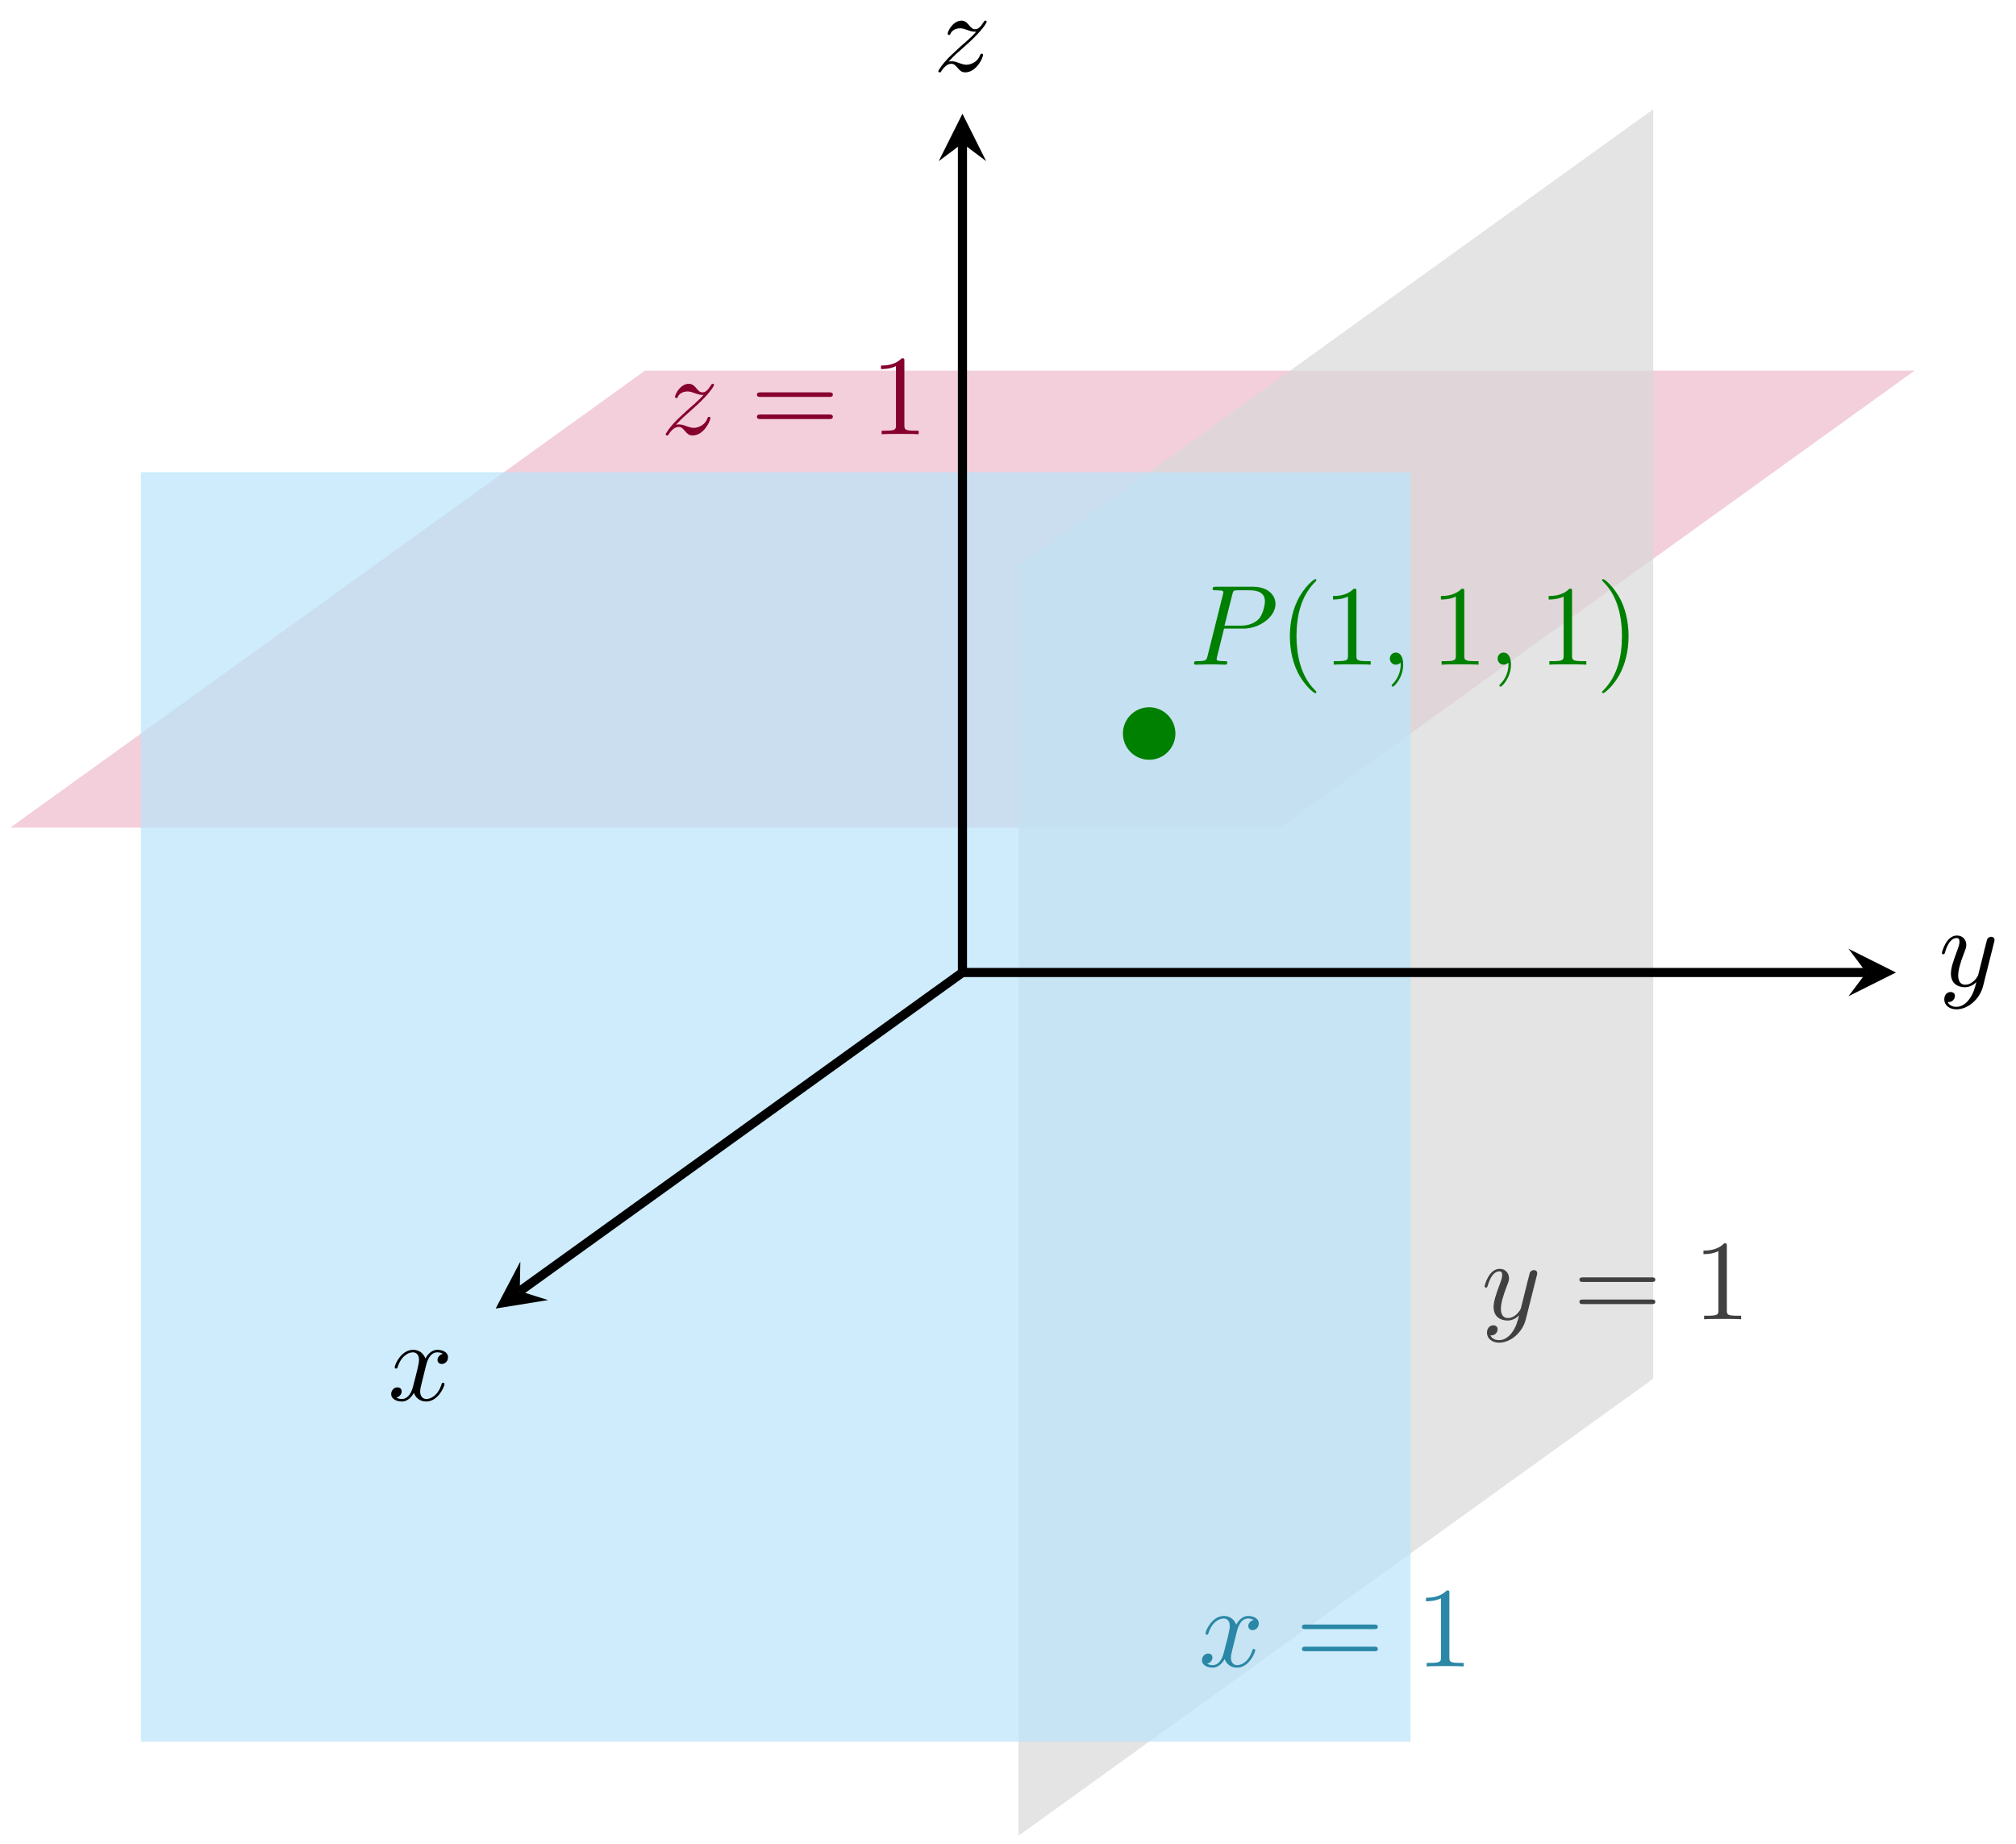
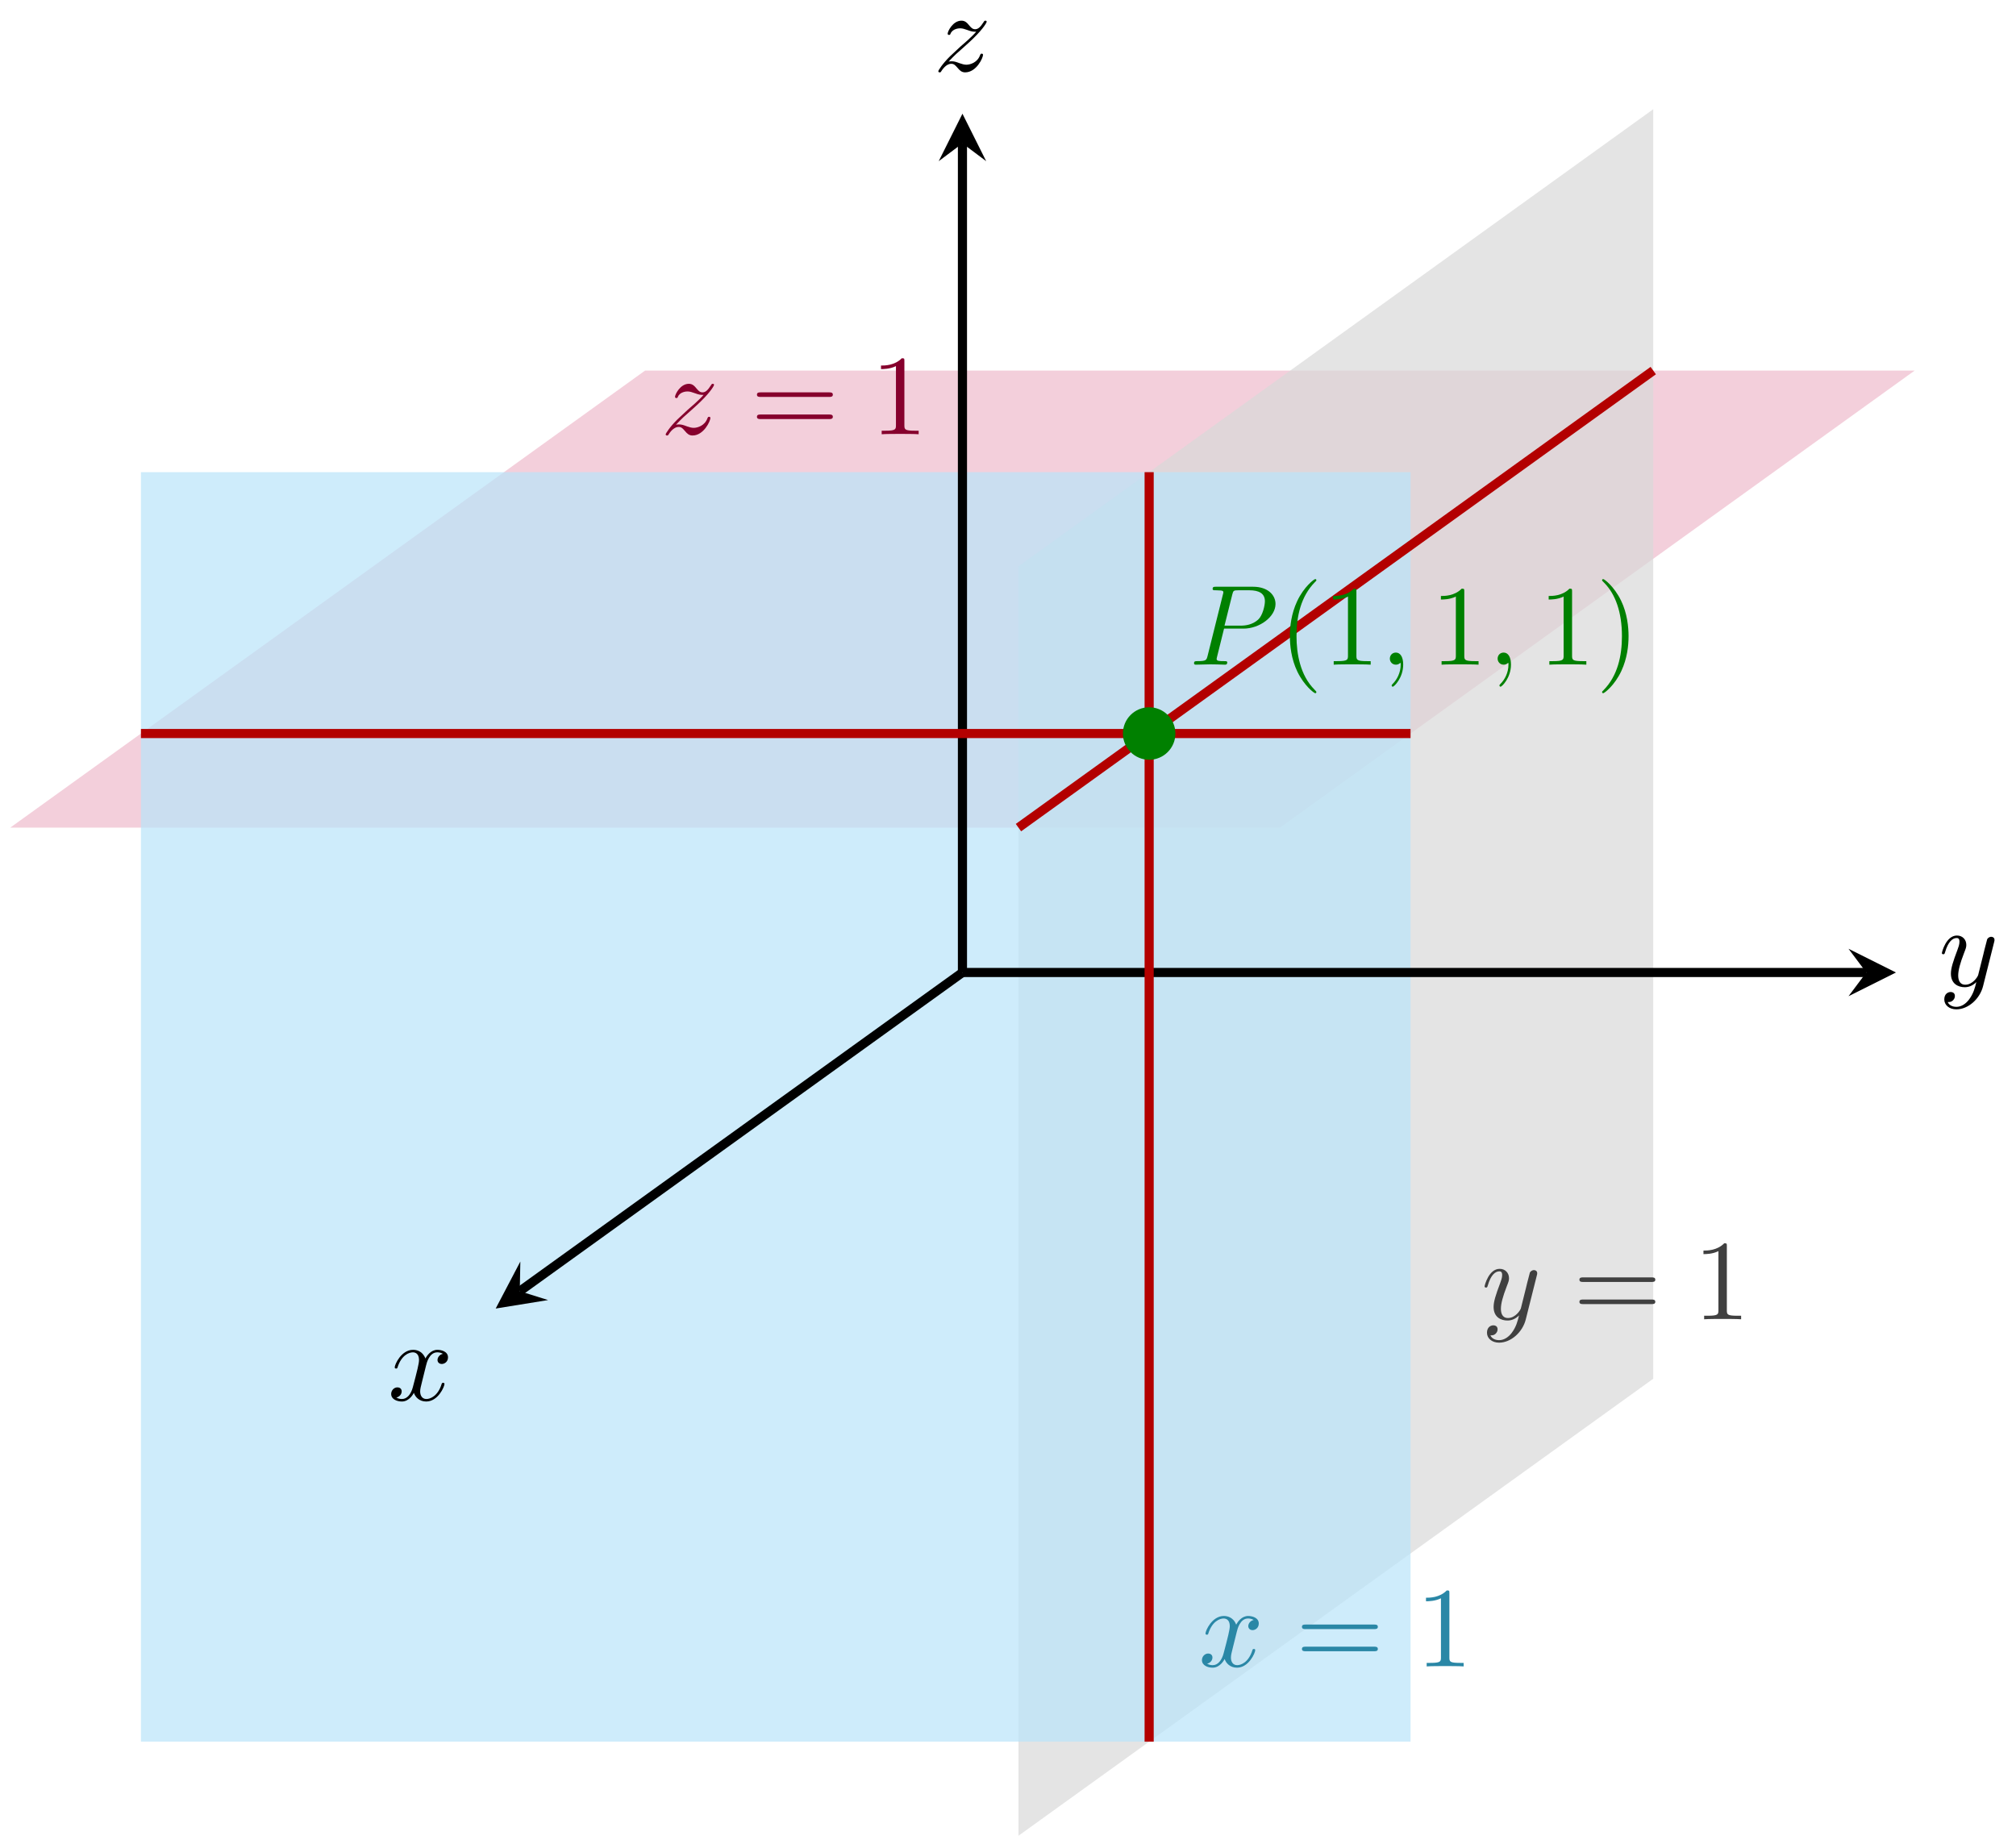
<svg xmlns="http://www.w3.org/2000/svg" xmlns:xlink="http://www.w3.org/1999/xlink" version="1.1" width="176" height="161" viewBox="0 0 176 161">
  <defs>
    <path id="font_1_3" d="M.334 .302C.34 .328 .363 .42 .433 .42 .438 .42 .462 .42 .483 .407 .455 .402 .435 .377 .435 .353 .435 .337 .446 .318 .473 .318 .495 .318 .527 .336 .527 .376 .527 .428 .468 .442 .434 .442 .376 .442 .341 .389 .329 .366 .304 .432 .25 .442 .221 .442 .117 .442 .06 .313 .06 .288 .06 .278 .07 .278 .072 .278 .08 .278 .083 .28 .085 .289 .119 .395 .185 .42 .219 .42 .238 .42 .273 .411 .273 .353 .273 .322 .256 .255 .219 .115 .203 .053 .168 .011 .124 .011 .118 .011 .095 .011 .074 .024 .099 .029 .121 .05 .121 .078 .121 .105 .099 .113 .084 .113 .054 .113 .029 .087 .029 .055 .029 .009 .079-.011 .123-.011 .189-.011 .225 .059 .228 .065 .24 .028 .276-.011 .336-.011 .439-.011 .496 .118 .496 .143 .496 .153 .487 .153 .484 .153 .475 .153 .473 .149 .471 .142 .438 .035 .37 .011 .338 .011 .299 .011 .283 .043 .283 .077 .283 .099 .289 .121 .3 .165L.334 .302Z" />
    <path id="font_1_4" d="M.486 .381C.49 .395 .49 .397 .49 .404 .49 .422 .476 .431 .461 .431 .451 .431 .435 .425 .426 .41 .424 .405 .416 .374 .412 .356 .405 .33 .398 .303 .392 .276L.347 .096C.343 .081 .3 .011 .234 .011 .183 .011 .172 .055 .172 .092 .172 .138 .189 .2 .223 .288 .239 .329 .243 .34 .243 .36 .243 .405 .211 .442 .161 .442 .066 .442 .029 .297 .029 .288 .029 .278 .039 .278 .041 .278 .051 .278 .052 .28 .057 .296 .084 .39 .124 .42 .158 .42 .166 .42 .183 .42 .183 .388 .183 .363 .173 .337 .166 .318 .126 .212 .108 .155 .108 .108 .108 .019 .171-.011 .23-.011 .269-.011 .303 .006 .331 .034 .318-.018 .306-.067 .266-.12 .24-.154 .202-.183 .156-.183 .142-.183 .097-.18 .08-.141 .096-.141 .109-.141 .123-.129 .133-.12 .143-.107 .143-.088 .143-.057 .116-.053 .106-.053 .083-.053 .05-.069 .05-.118 .05-.168 .094-.205 .156-.205 .259-.205 .362-.114 .39-.001L.486 .381Z" />
    <path id="font_1_5" d="M.133 .083C.187 .141 .216 .166 .252 .197 .252 .198 .314 .251 .35 .287 .445 .38 .467 .428 .467 .432 .467 .442 .458 .442 .456 .442 .449 .442 .446 .44 .441 .431 .411 .383 .39 .367 .366 .367 .342 .367 .33 .382 .315 .399 .296 .422 .279 .442 .246 .442 .171 .442 .125 .349 .125 .328 .125 .323 .128 .317 .137 .317 .146 .317 .148 .322 .15 .328 .169 .374 .227 .375 .235 .375 .256 .375 .275 .368 .298 .36 .338 .345 .349 .345 .375 .345 .339 .302 .255 .23 .236 .214L.146 .13C.078 .063 .043 .006 .043-.001 .043-.011 .053-.011 .055-.011 .063-.011 .065-.009 .071 .002 .094 .037 .124 .064 .156 .064 .179 .064 .189 .055 .214 .026 .231 .005 .249-.011 .278-.011 .377-.011 .435 .116 .435 .143 .435 .148 .431 .153 .423 .153 .414 .153 .412 .147 .409 .14 .386 .075 .322 .056 .289 .056 .269 .056 .251 .062 .23 .069 .196 .082 .181 .086 .16 .086 .158 .086 .142 .086 .133 .083Z" />
    <path id="font_1_2" d="M.303 .316H.473C.615 .316 .754 .42 .754 .532 .754 .609 .688 .683 .557 .683H.233C.214 .683 .203 .683 .203 .664 .203 .652 .212 .652 .232 .652 .245 .652 .263 .651 .275 .65 .291 .648 .297 .645 .297 .634 .297 .63 .296 .627 .293 .615L.159 .078C.149 .039 .147 .031 .068 .031 .051 .031 .04 .031 .04 .012 .04 0 .052 0 .055 0 .083 0 .154 .003 .182 .003 .203 .003 .225 .002 .246 .002 .268 .002 .29 0 .311 0 .318 0 .331 0 .331 .02 .331 .031 .322 .031 .303 .031 .266 .031 .238 .031 .238 .049 .238 .055 .24 .06 .241 .066L.303 .316M.375 .614C.384 .649 .386 .652 .429 .652H.525C.608 .652 .661 .625 .661 .556 .661 .517 .641 .431 .602 .395 .552 .35 .492 .342 .448 .342H.307L.375 .614Z" />
    <path id="font_2_1" d="M.331-.24C.331-.237 .331-.235 .314-.218 .189-.092 .157 .097 .157 .25 .157 .424 .195 .598 .318 .723 .331 .735 .331 .737 .331 .74 .331 .747 .327 .75 .321 .75 .311 .75 .221 .682 .162 .555 .111 .445 .099 .334 .099 .25 .099 .172 .11 .051 .165-.062 .225-.185 .311-.25 .321-.25 .327-.25 .331-.247 .331-.24Z" />
    <path id="font_2_3" d="M.294 .64C.294 .664 .294 .666 .271 .666 .209 .602 .121 .602 .089 .602V.571C.109 .571 .168 .571 .22 .597V.079C.22 .043 .217 .031 .127 .031H.095V0C.13 .003 .217 .003 .257 .003 .297 .003 .384 .003 .419 0V.031H.387C.297 .031 .294 .042 .294 .079V.64Z" />
    <path id="font_1_1" d="M.203 .001C.203 .067 .178 .106 .139 .106 .106 .106 .086 .081 .086 .053 .086 .026 .106 0 .139 0 .151 0 .164 .004 .174 .013 .177 .015 .178 .016 .179 .016 .18 .016 .181 .015 .181 .001 .181-.073 .146-.133 .113-.166 .102-.177 .102-.179 .102-.182 .102-.189 .107-.193 .112-.193 .123-.193 .203-.116 .203 .001Z" />
    <path id="font_2_2" d="M.289 .25C.289 .328 .278 .449 .223 .562 .163 .685 .077 .75 .067 .75 .061 .75 .057 .746 .057 .74 .057 .737 .057 .735 .076 .717 .174 .618 .231 .459 .231 .25 .231 .079 .194-.097 .07-.223 .057-.235 .057-.237 .057-.24 .057-.246 .061-.25 .067-.25 .077-.25 .167-.182 .226-.055 .277 .055 .289 .166 .289 .25Z" />
    <path id="font_2_4" d="M.687 .327C.702 .327 .721 .327 .721 .347 .721 .367 .702 .367 .688 .367H.089C.075 .367 .056 .367 .056 .347 .056 .327 .075 .327 .09 .327H.687M.688 .133C.702 .133 .721 .133 .721 .153 .721 .173 .702 .173 .687 .173H.09C.075 .173 .056 .173 .056 .153 .056 .133 .075 .133 .089 .133H.688Z" />
  </defs>
  <path transform="matrix(1.00002,0,0,-1.00008,84.02333,84.91075)" d="M-27.709 52.549-83.126 12.648H27.709L83.126 52.549Z" fill="#f1c7d5" fill-opacity=".85" />
  <path transform="matrix(1.00002,0,0,-1.00008,84.02333,84.91075)" d="M60.307-35.467 4.89-75.368V35.467L60.307 75.368Z" fill="#d9d9d9" fill-opacity=".7" />
  <path transform="matrix(1.00002,0,0,-1.00008,84.02333,84.91075)" d="M-71.717-67.153H39.118V43.682H-71.717Z" fill="#b9e5fa" fill-opacity=".7" />
  <path transform="matrix(1.00002,0,0,-1.00008,84.02333,84.91075)" stroke-width=".797" stroke-linecap="butt" stroke-miterlimit="10" stroke-linejoin="miter" fill="none" stroke="#000000" d="M0 0-38.646-27.825" />
  <path transform="matrix(-.8115163,.5843168,.5842817,.8115649,45.37626,112.7383)" d="M2.59 0-1.554 2.072 0 0-1.554-2.072" />
  <use data-text="x" xlink:href="#font_1_3" transform="matrix(9.962799,0,0,-9.963397,33.86133,122.2607)" />
  <path transform="matrix(1.00002,0,0,-1.00008,84.02333,84.91075)" stroke-width=".797" stroke-linecap="butt" stroke-miterlimit="10" stroke-linejoin="miter" fill="none" stroke="#000000" d="M0 0H78.906" />
  <path transform="matrix(1.00002,0,0,-1.00008,162.9313,84.91075)" d="M2.59 0-1.554 2.072 0 0-1.554-2.072" />
  <use data-text="y" xlink:href="#font_1_4" transform="matrix(9.962799,0,0,-9.963397,169.2411,86.08685)" />
  <path transform="matrix(1.00002,0,0,-1.00008,84.02333,84.91075)" stroke-width=".797" stroke-linecap="butt" stroke-miterlimit="10" stroke-linejoin="miter" fill="none" stroke="#000000" d="M0 0V72.387" />
  <path transform="matrix(0,-1.00008,-1.00002,-0,84.02333,12.51824)" d="M2.59 0-1.554 2.072 0 0-1.554-2.072" />
  <use data-text="z" xlink:href="#font_1_5" transform="matrix(9.962799,0,0,-9.963397,81.48728,6.208458)" />
+   <path transform="matrix(1.00002,0,0,-1.00008,84.02333,84.91075)" stroke-width=".797" stroke-linecap="butt" stroke-miterlimit="10" stroke-linejoin="miter" fill="none" stroke="#b30000" d="M16.299-67.153V43.682" />
+   <path transform="matrix(1.00002,0,0,-1.00008,84.02333,84.91075)" stroke-width=".797" stroke-linecap="butt" stroke-miterlimit="10" stroke-linejoin="miter" fill="none" stroke="#b30000" d="M-71.717 20.863H39.118" />
+   <path transform="matrix(1.00002,0,0,-1.00008,84.02333,84.91075)" stroke-width=".797" stroke-linecap="butt" stroke-miterlimit="10" stroke-linejoin="miter" fill="none" stroke="#b30000" d="M60.307 52.549 4.89 12.648" />
  <path transform="matrix(1.00002,0,0,-1.00008,84.02333,84.91075)" d="M18.591 20.863C18.591 22.129 17.565 23.155 16.299 23.155 15.034 23.155 14.008 22.129 14.008 20.863 14.008 19.598 15.034 18.572 16.299 18.572 17.565 18.572 18.591 19.598 18.591 20.863ZM16.299 20.863" fill="#008000" />
  <use data-text="P" xlink:href="#font_1_2" transform="matrix(9.962799,0,0,-9.963397,103.8427,58.0346)" fill="#008000" />
  <use data-text="(" xlink:href="#font_2_1" transform="matrix(9.962799,0,0,-9.963397,111.6229,58.0346)" fill="#008000" />
  <use data-text="1" xlink:href="#font_2_3" transform="matrix(9.962799,0,0,-9.963397,115.4885,58.0346)" fill="#008000" />
  <use data-text="," xlink:href="#font_1_1" transform="matrix(9.962799,0,0,-9.963397,120.4791,58.0346)" fill="#008000" />
  <use data-text="1" xlink:href="#font_2_3" transform="matrix(9.962799,0,0,-9.963397,124.9062,58.0346)" fill="#008000" />
  <use data-text="," xlink:href="#font_1_1" transform="matrix(9.962799,0,0,-9.963397,129.8882,58.0346)" fill="#008000" />
  <use data-text="1" xlink:href="#font_2_3" transform="matrix(9.962799,0,0,-9.963397,134.3153,58.0346)" fill="#008000" />
  <use data-text=")" xlink:href="#font_2_2" transform="matrix(9.962799,0,0,-9.963397,139.2967,58.0346)" fill="#008000" />
  <use data-text="z" xlink:href="#font_1_5" transform="matrix(9.962799,0,0,-9.963397,57.68581,37.91499)" fill="#86002d" />
  <use data-text="=" xlink:href="#font_2_4" transform="matrix(9.962799,0,0,-9.963397,65.52496,37.91499)" fill="#86002d" />
  <use data-text="1" xlink:href="#font_2_3" transform="matrix(9.962799,0,0,-9.963397,76.02576,37.91499)" fill="#86002d" />
  <use data-text="y" xlink:href="#font_1_4" transform="matrix(9.962799,0,0,-9.963397,129.3182,115.1892)" fill="#404040" />
  <use data-text="=" xlink:href="#font_2_4" transform="matrix(9.962799,0,0,-9.963397,137.3274,115.1892)" fill="#404040" />
  <use data-text="1" xlink:href="#font_2_3" transform="matrix(9.962799,0,0,-9.963397,147.8282,115.1892)" fill="#404040" />
  <use data-text="x" xlink:href="#font_1_3" transform="matrix(9.962799,0,0,-9.963397,104.6427,145.4996)" fill="#2a87a6" />
  <use data-text="=" xlink:href="#font_2_4" transform="matrix(9.962799,0,0,-9.963397,113.1039,145.4996)" fill="#2a87a6" />
  <use data-text="1" xlink:href="#font_2_3" transform="matrix(9.962799,0,0,-9.963397,123.6047,145.4996)" fill="#2a87a6" />
</svg>
